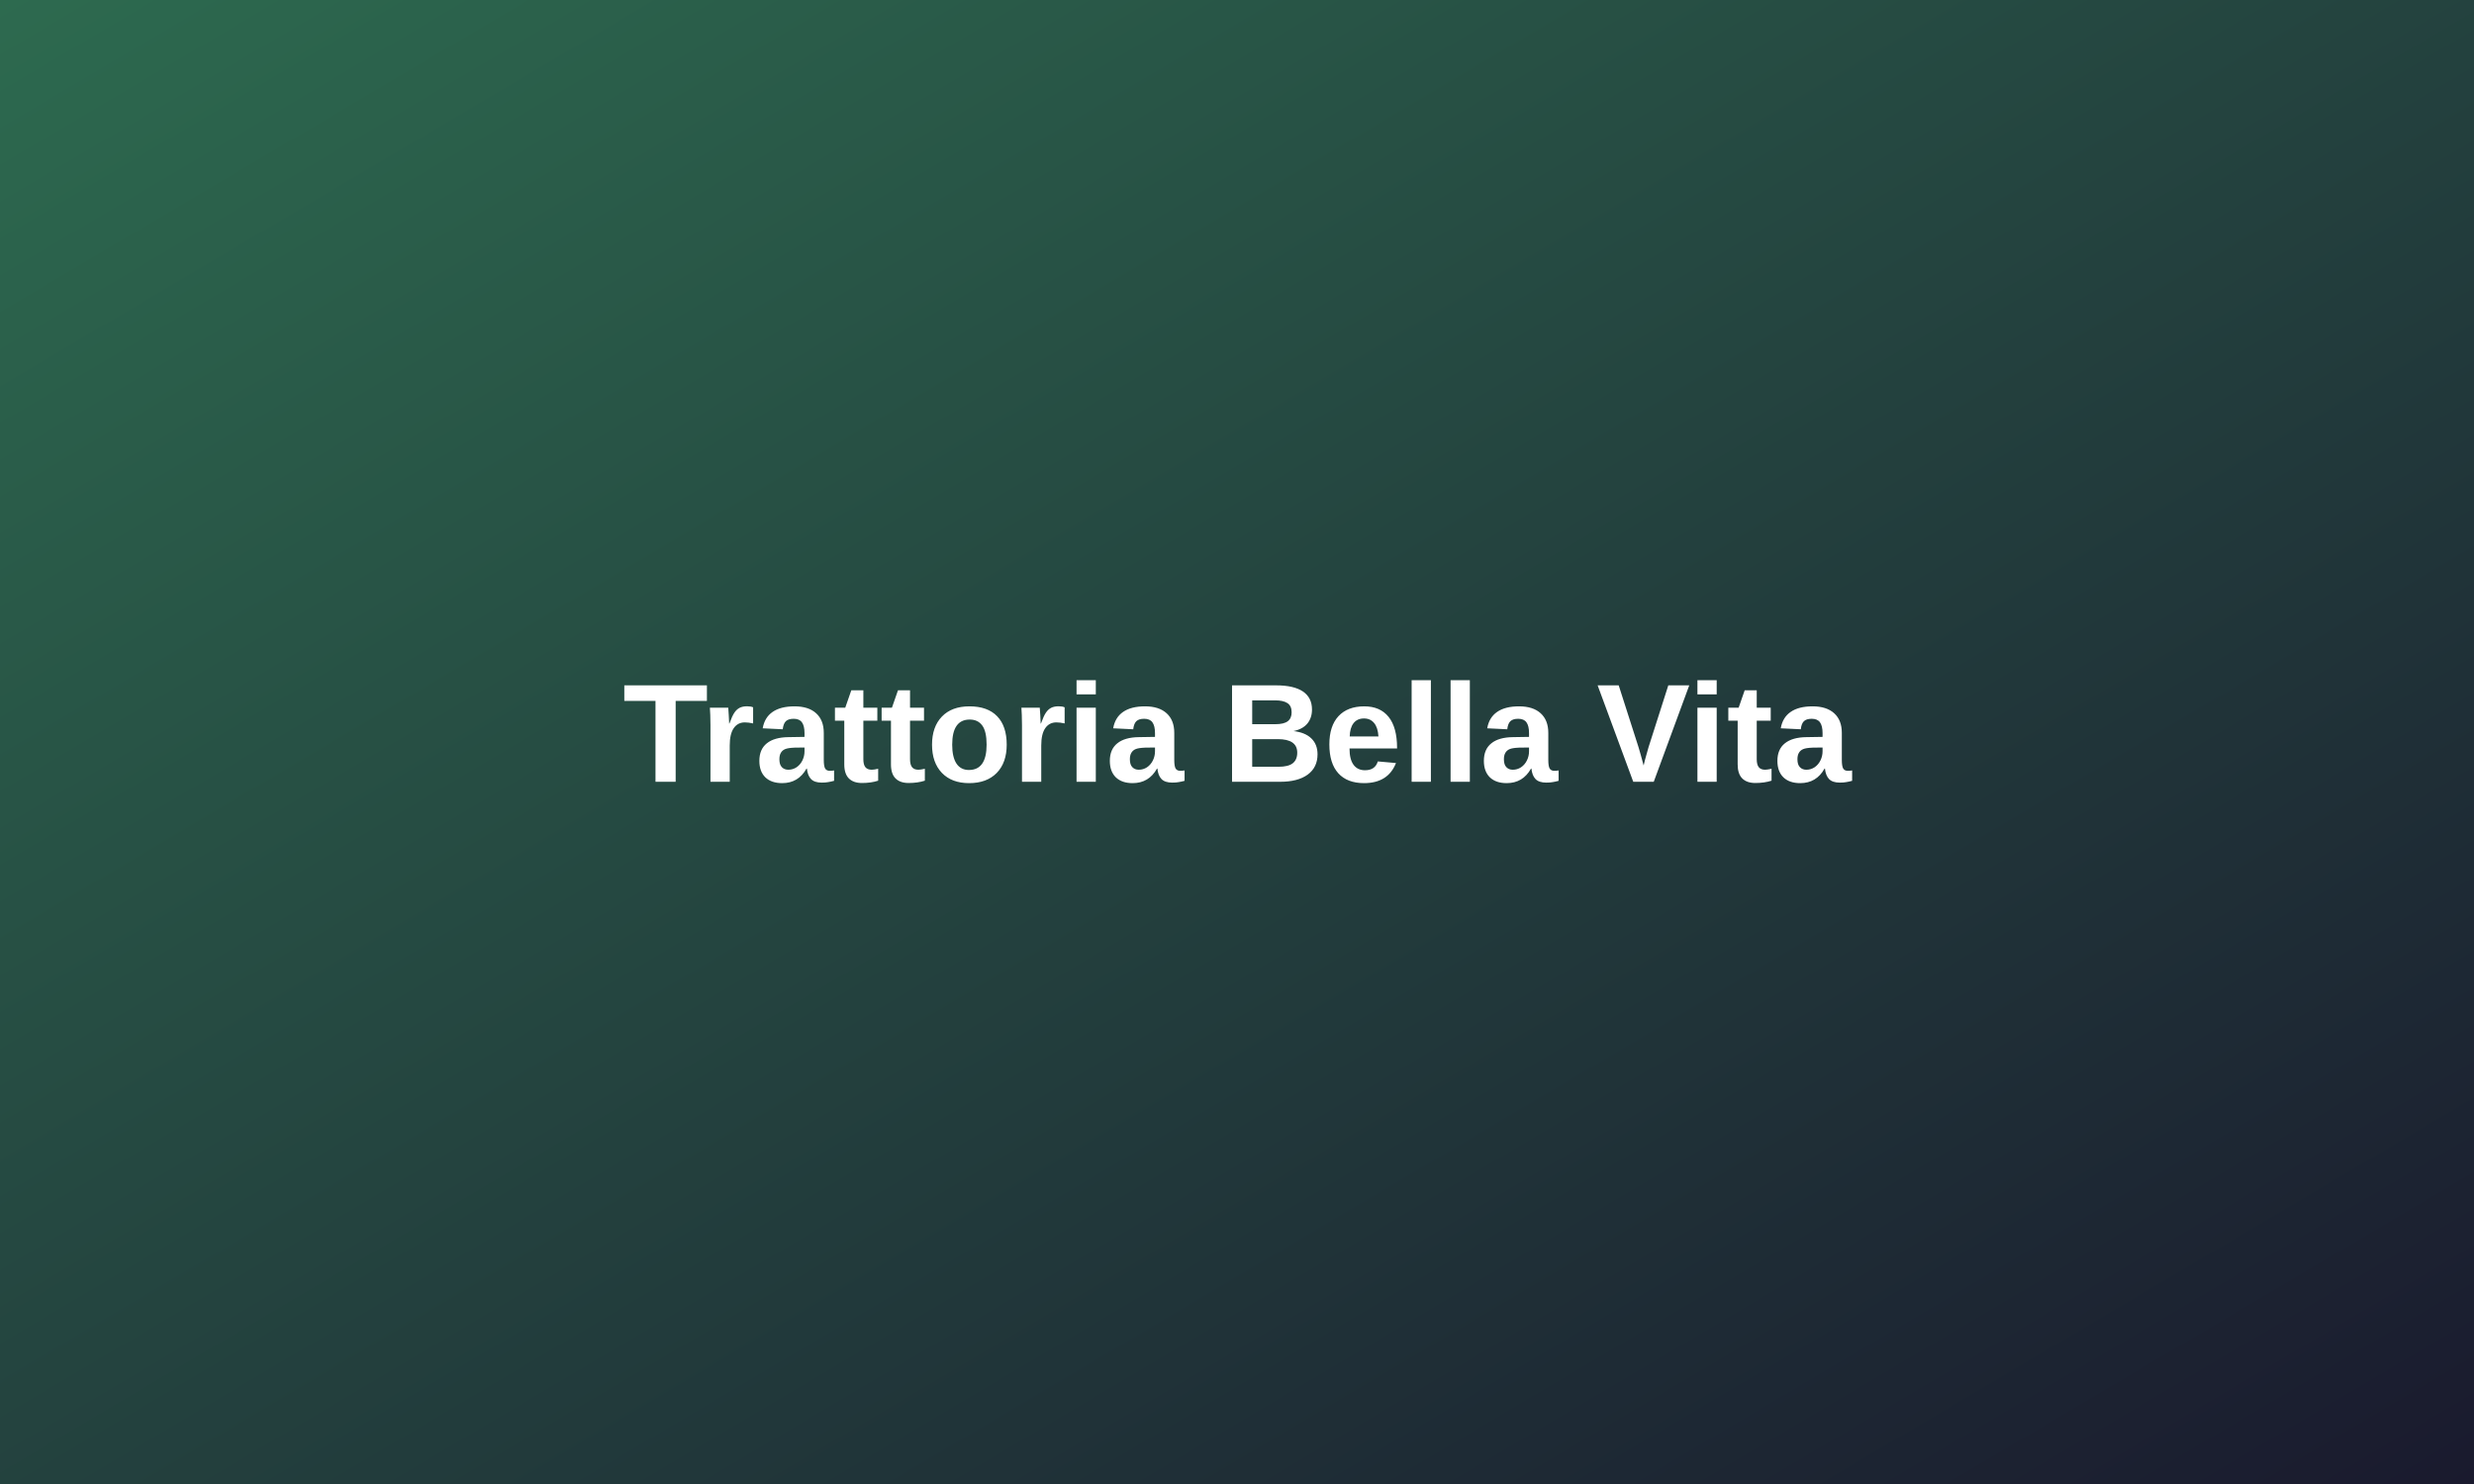
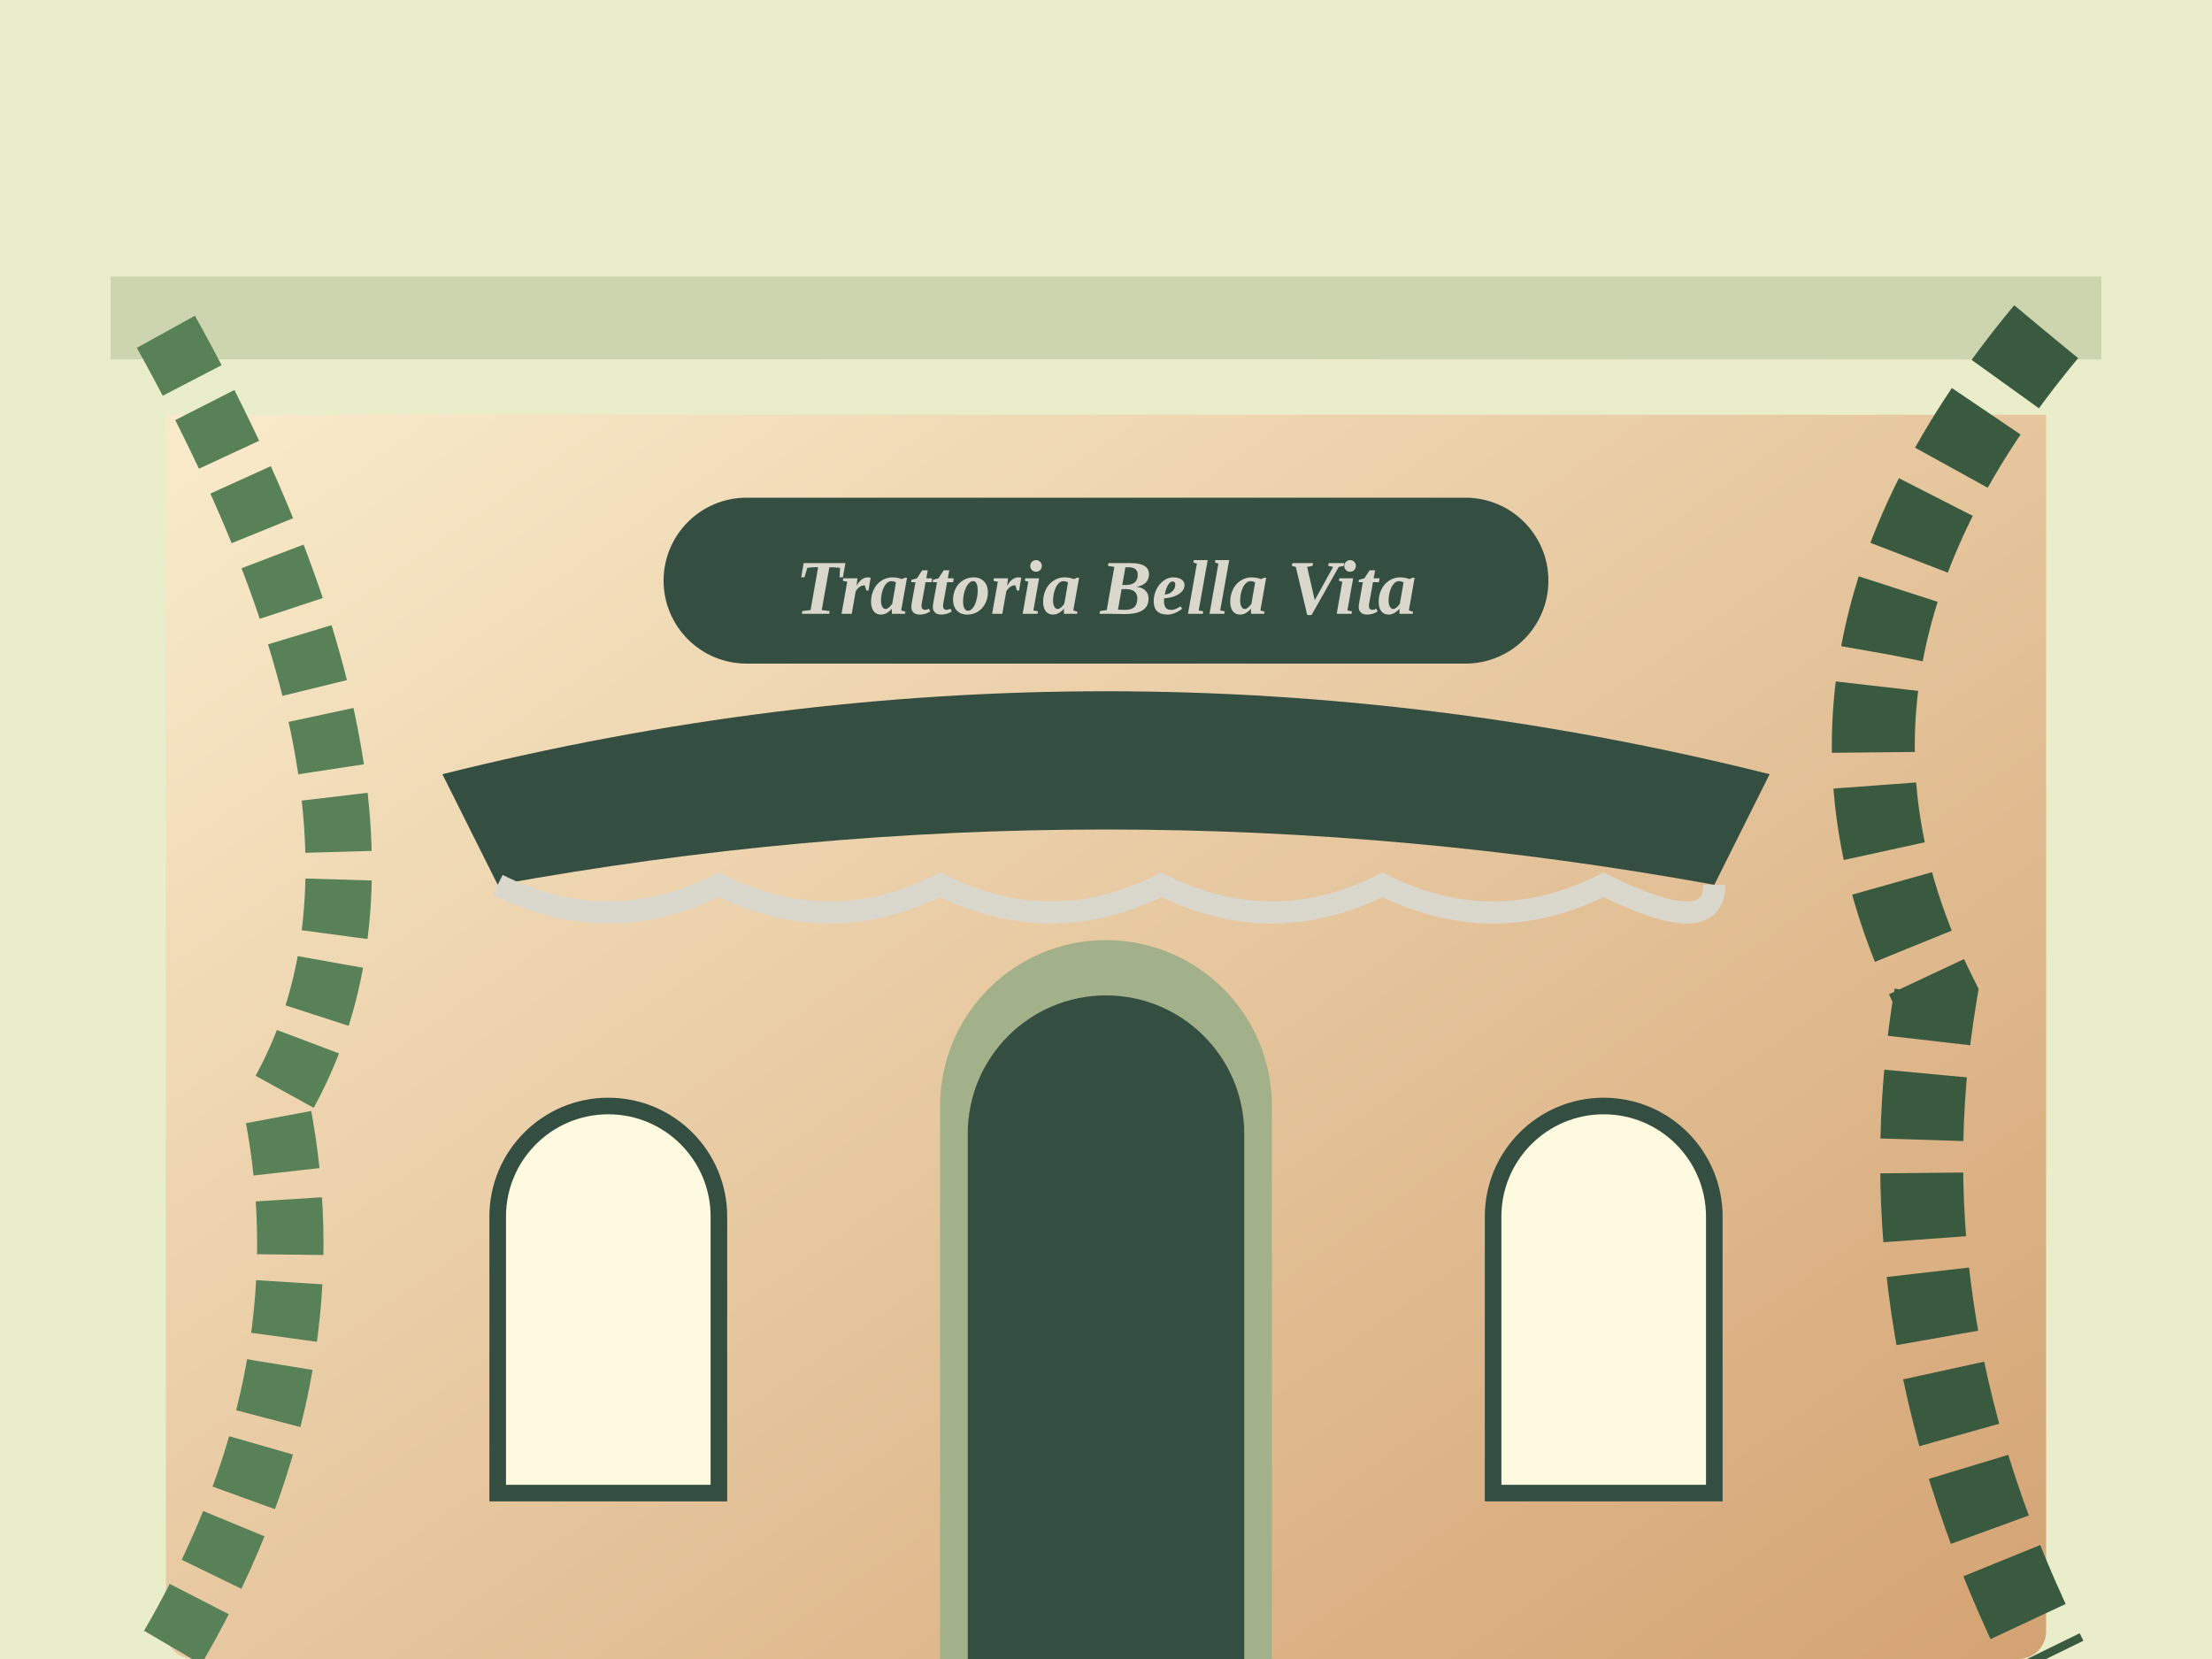
- <svg xmlns="http://www.w3.org/2000/svg" width="600" height="360" viewBox="0 0 600 360">
+ <svg xmlns="http://www.w3.org/2000/svg" viewBox="0 0 400 300">
  <defs>
-     <linearGradient id="g" x1="0" y1="0" x2="1" y2="1">
-       <stop offset="0%" stop-color="#2D6A4F" />
-       <stop offset="100%" stop-color="#1a1a2e" />
+     <linearGradient id="wall2" x1="0%" y1="0%" x2="100%" y2="100%">
+       <stop offset="0%" stop-color="#faedcd" />
+       <stop offset="100%" stop-color="#d4a373" />
    </linearGradient>
  </defs>
-   <rect width="600" height="360" fill="url(#g)" />
-   <text x="50%" y="50%" font-family="Segoe UI, Arial, sans-serif" font-size="34" fill="#ffffff" text-anchor="middle" dominant-baseline="middle" font-weight="bold">Trattoria Bella Vita</text>
+   <rect width="400" height="300" fill="#e9edc9" />
+   <rect x="30" y="60" width="340" height="240" fill="url(#wall2)" rx="5" />
+   <rect x="20" y="50" width="360" height="15" fill="#ccd5ae" />
+   <rect x="25" y="65" width="350" height="10" fill="#e9edc9" />
+   <path d="M 30 60 Q 80 150 50 200 Q 60 250 30 300" fill="none" stroke="#588157" stroke-width="12" stroke-dasharray="10,5" />
+   <path d="M 370 60 Q 320 120 350 180 Q 340 240 370 300" fill="none" stroke="#3a5a40" stroke-width="15" stroke-dasharray="12,6" />
+   <path d="M 80 140 Q 200 110 320 140 L 310 160 Q 200 140 90 160 Z" fill="#344e41" />
+   <path d="M 90 160 Q 110 170 130 160 Q 150 170 170 160 Q 190 170 210 160 Q 230 170 250 160 Q 270 170 290 160 Q 310 170 310 160" fill="none" stroke="#dad7cd" stroke-width="4" />
+   <rect x="120" y="90" width="160" height="30" fill="#344e41" rx="15" />
+   <text x="200" y="111" font-family="'Times New Roman', Times, serif" font-size="14" font-weight="bold" fill="#dad7cd" text-anchor="middle" font-style="italic">Trattoria Bella Vita</text>
+   <path d="M 170 200 A 30 30 0 0 1 230 200 L 230 300 L 170 300 Z" fill="#a3b18a" />
+   <path d="M 175 205 A 25 25 0 0 1 225 205 L 225 300 L 175 300 Z" fill="#344e41" />
+   <path d="M 90 220 A 20 20 0 0 1 130 220 L 130 270 L 90 270 Z" fill="#fefae0" stroke="#344e41" stroke-width="3" />
+   <path d="M 270 220 A 20 20 0 0 1 310 220 L 310 270 L 270 270 Z" fill="#fefae0" stroke="#344e41" stroke-width="3" />
</svg>
